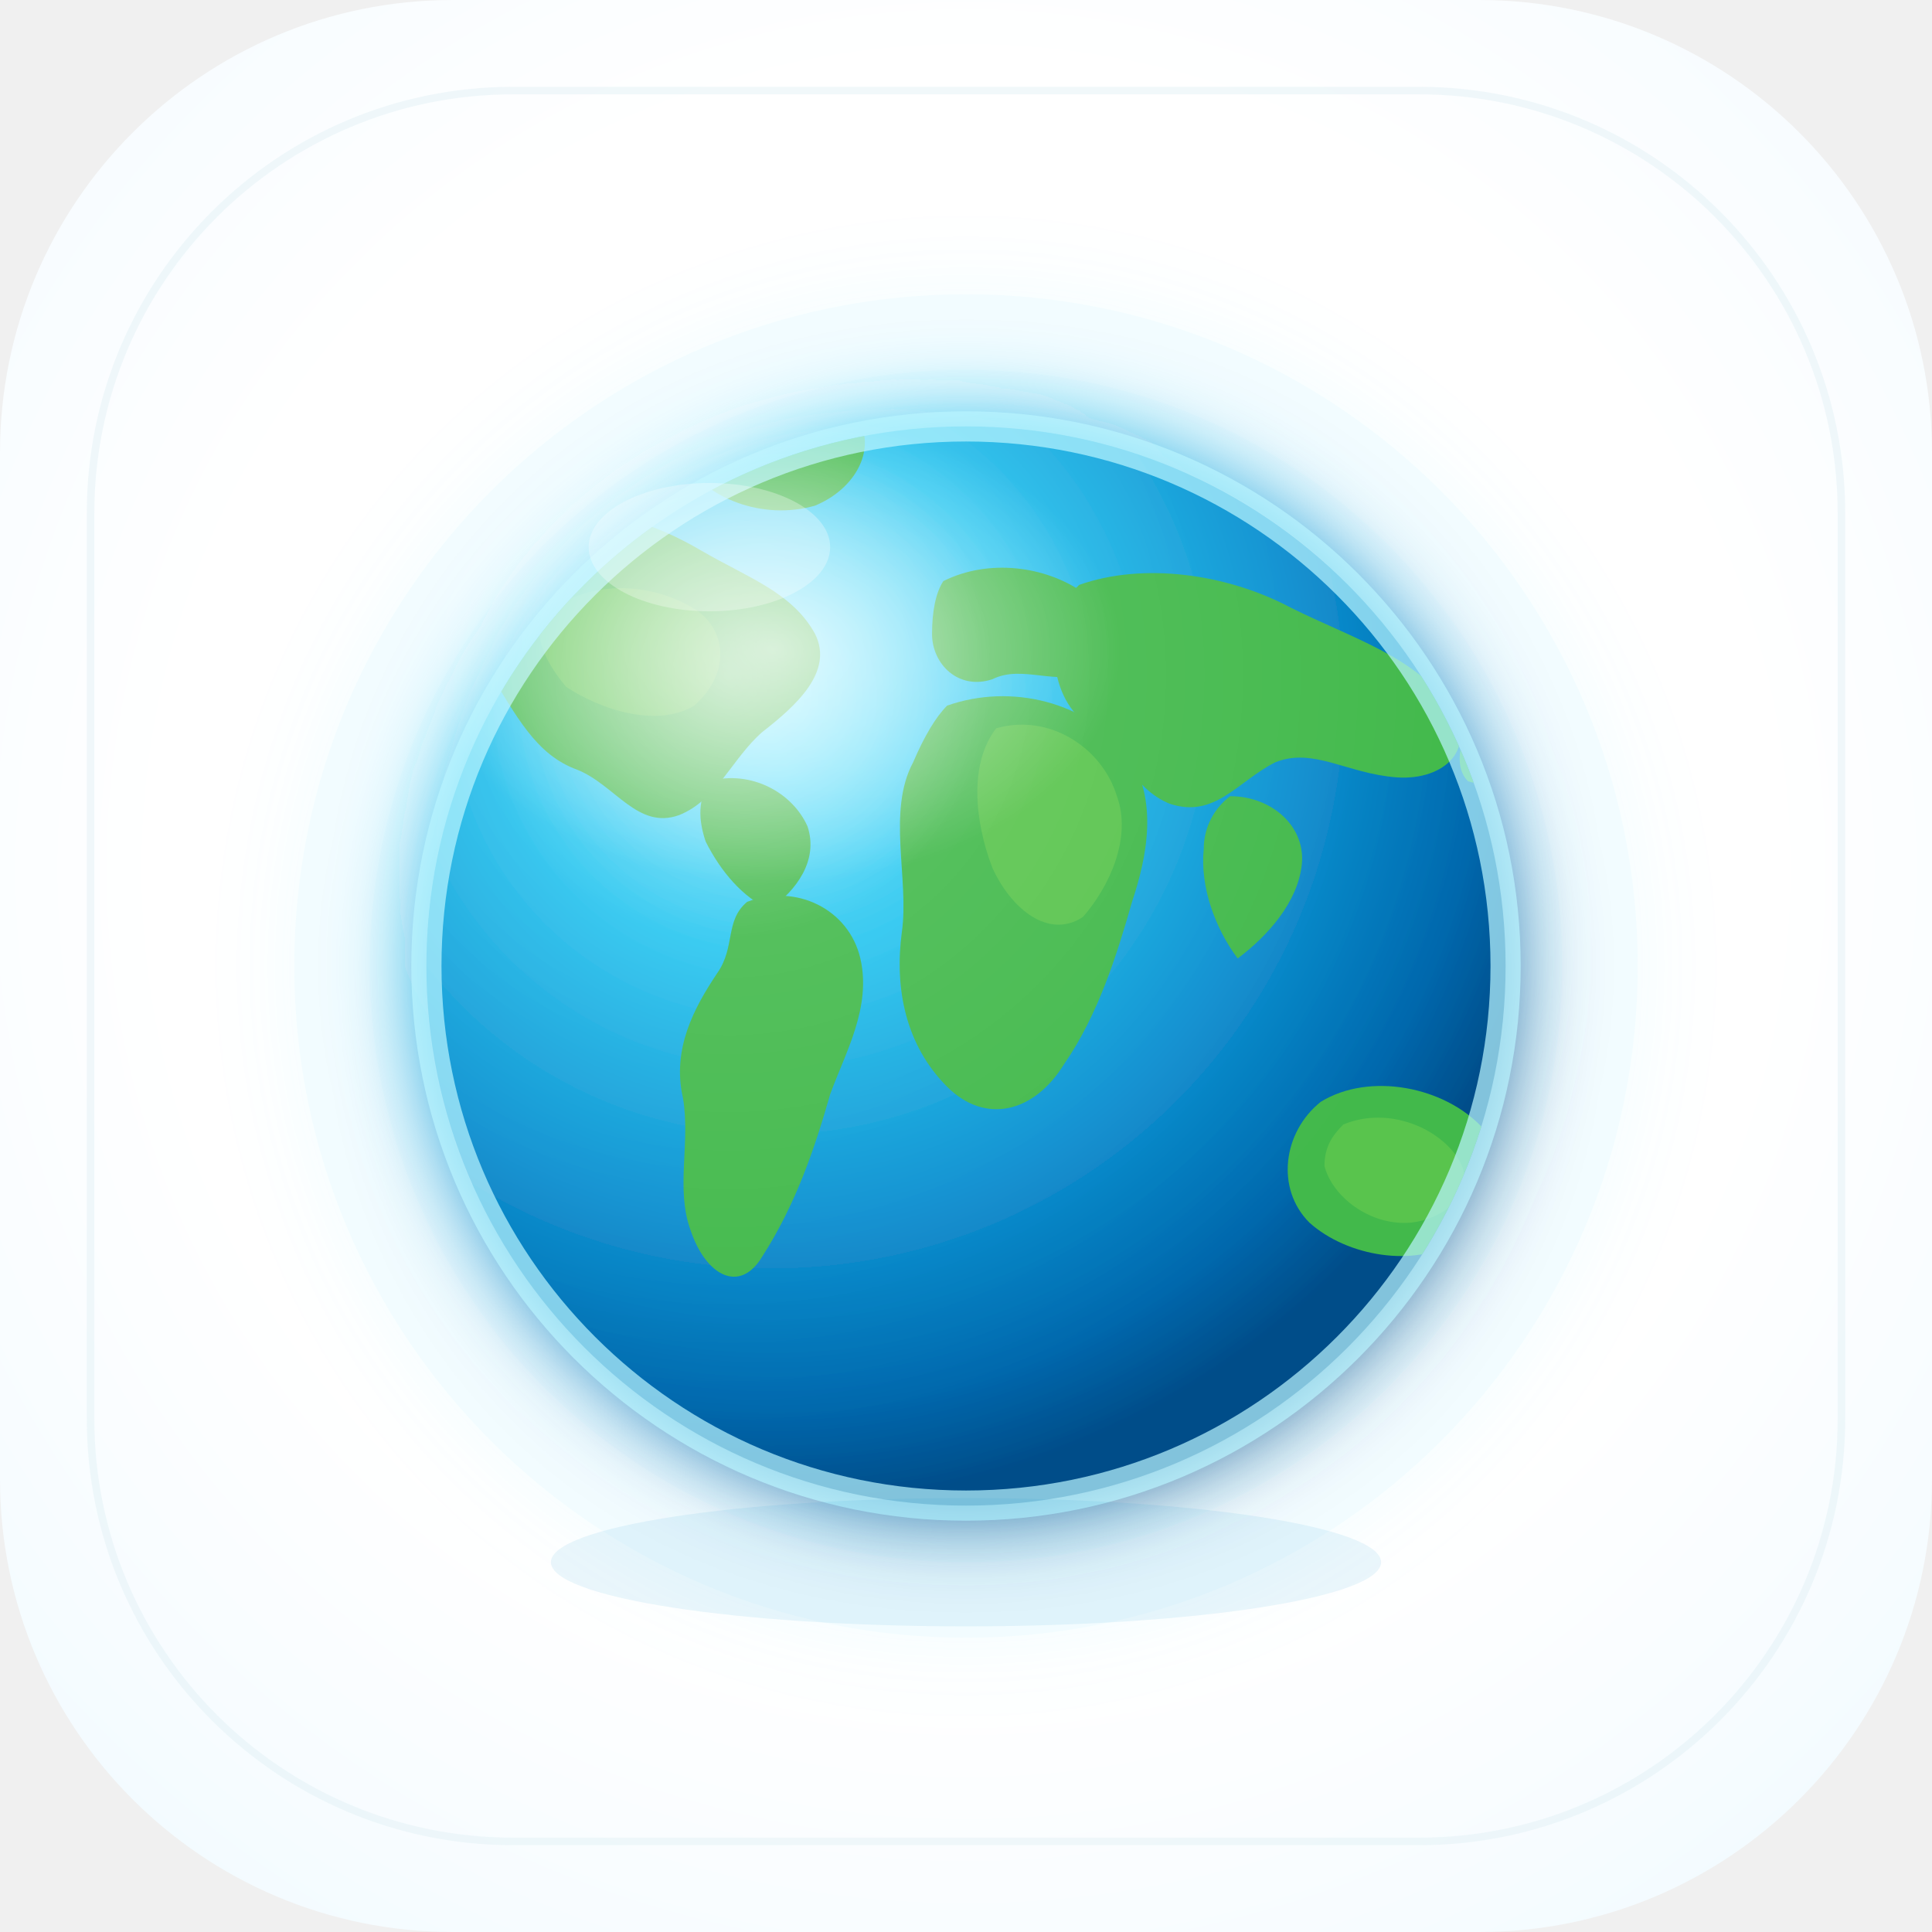
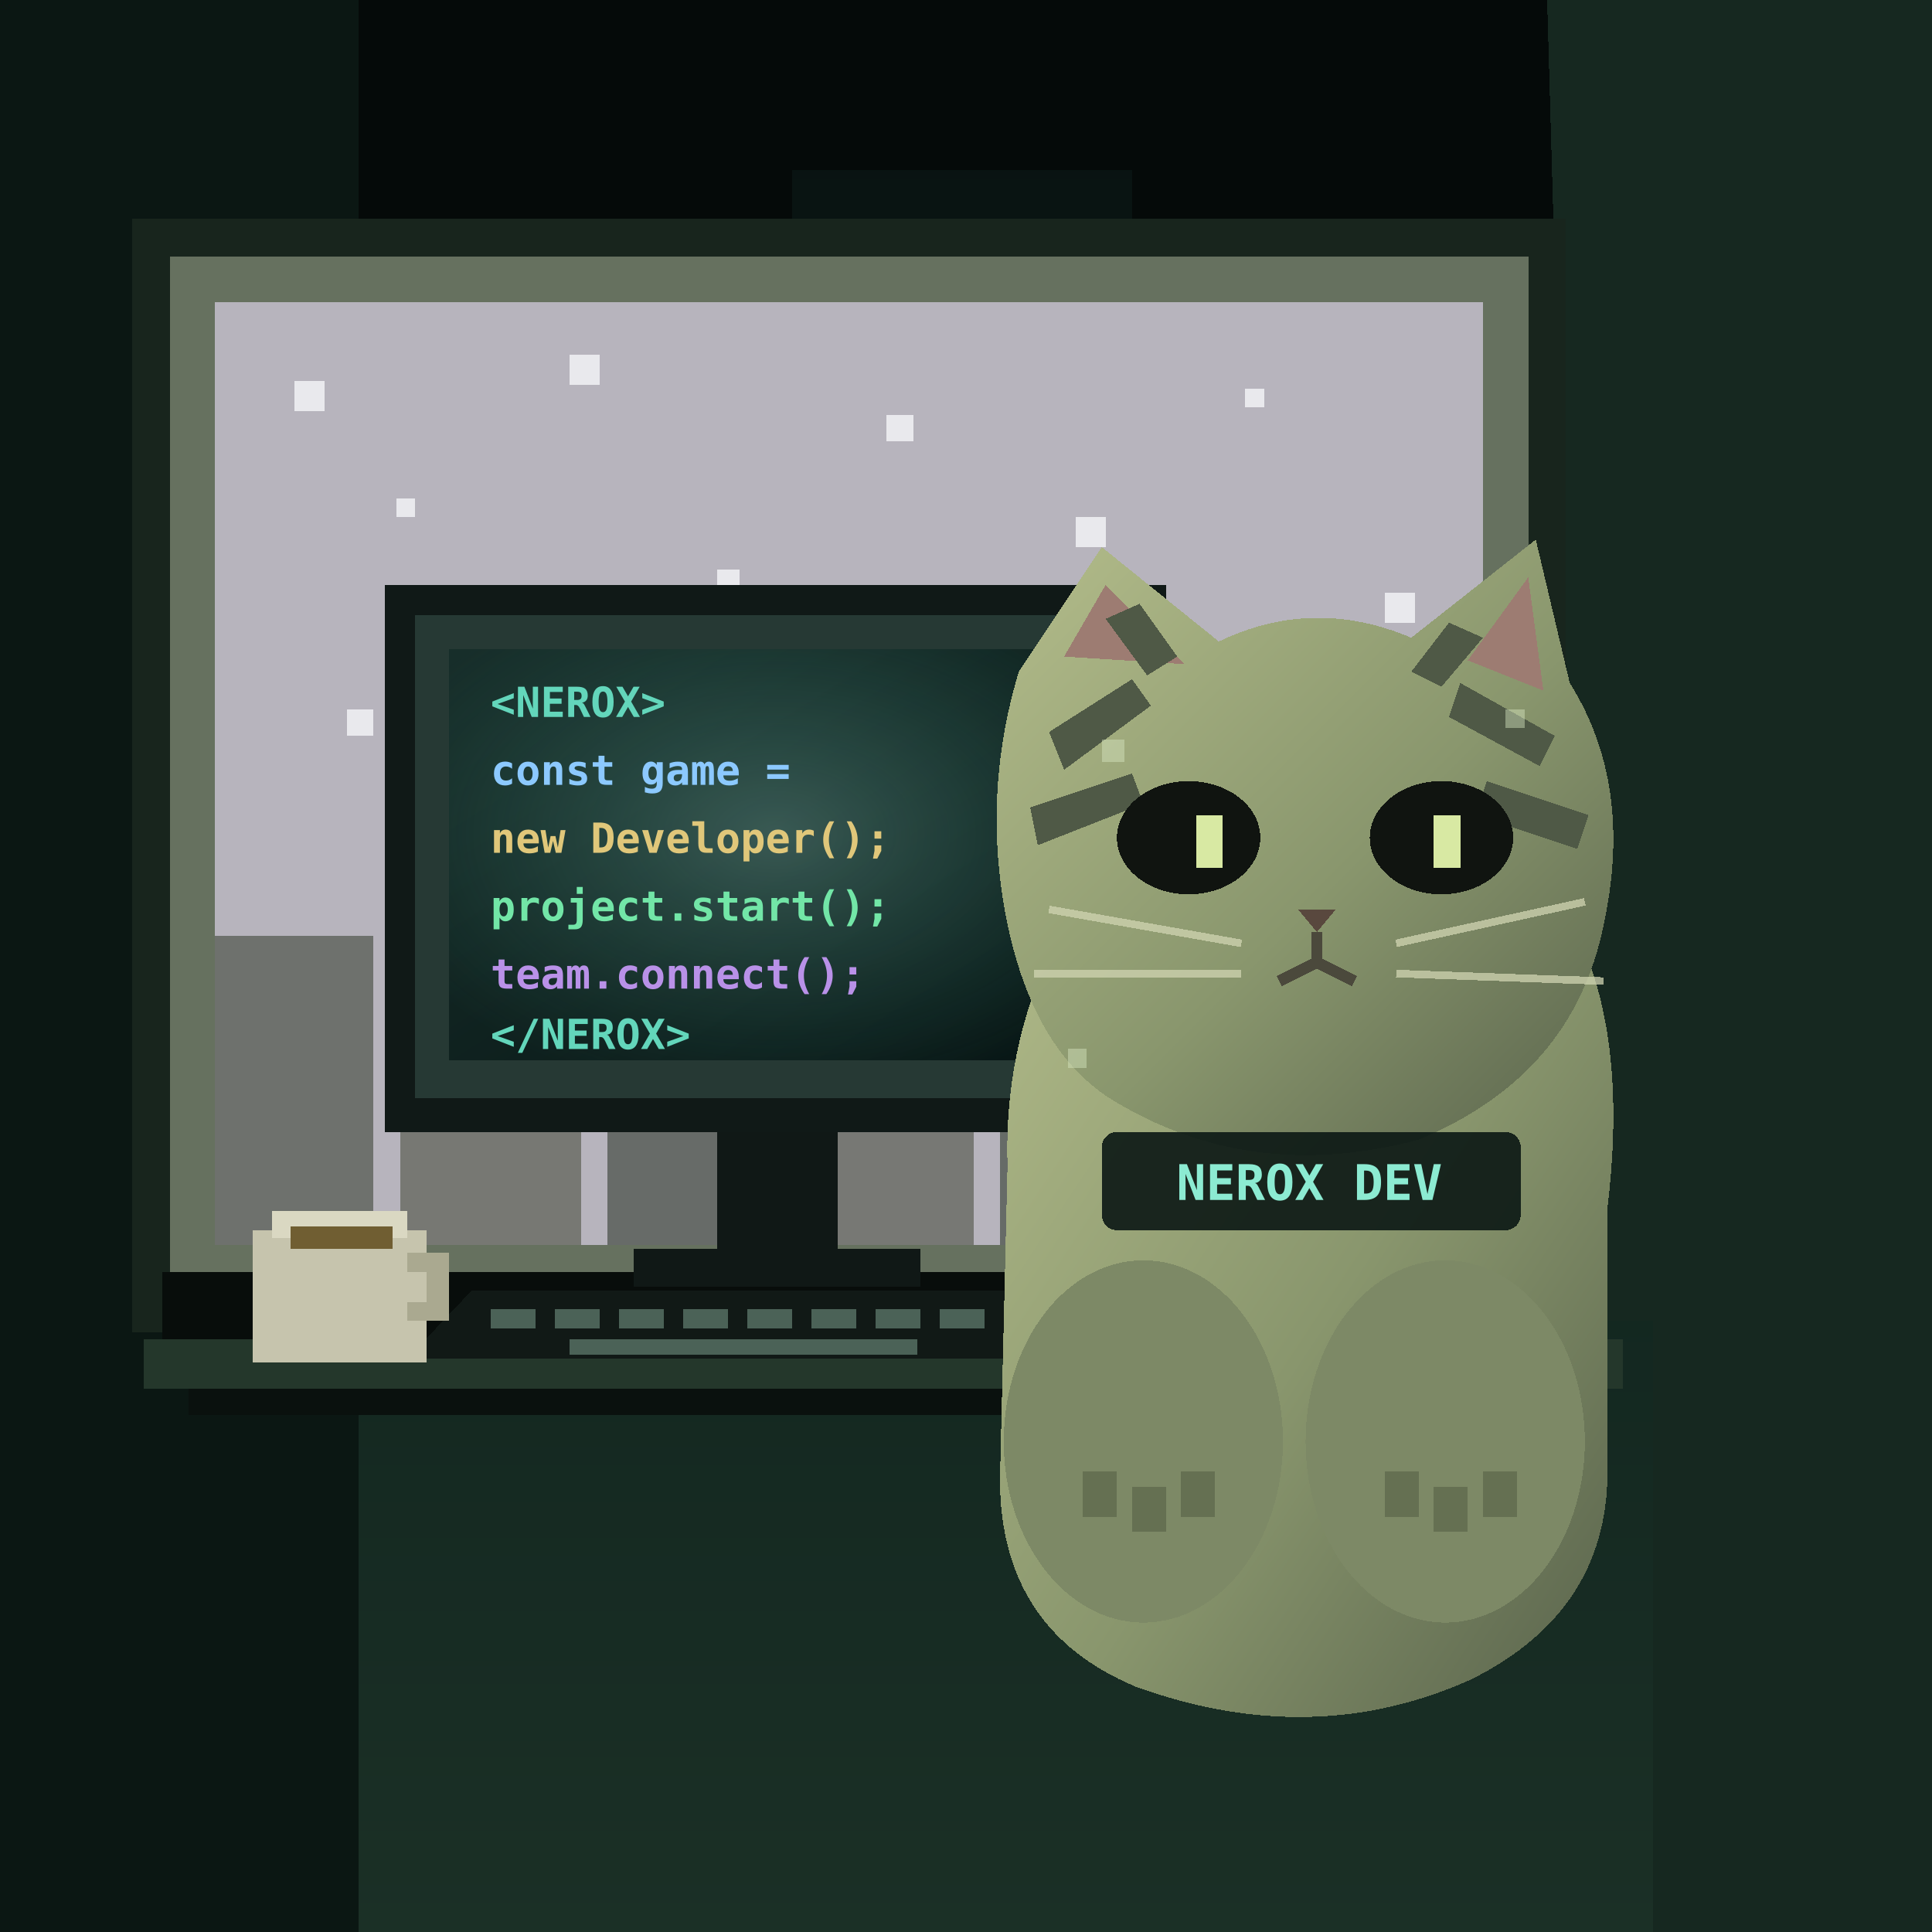
- <svg xmlns="http://www.w3.org/2000/svg" viewBox="0 0 512 512" width="512" height="512">
+ <svg xmlns="http://www.w3.org/2000/svg" viewBox="0 0 512 512" width="512" height="512" shape-rendering="crispEdges">
  <defs>
-     <radialGradient id="bg" cx="50%" cy="45%" r="75%">
-       <stop offset="0" stop-color="#FFFFFF" />
-       <stop offset="0.55" stop-color="#FFFFFF" />
-       <stop offset="0.78" stop-color="#F7FCFF" />
-       <stop offset="1" stop-color="#ECFAFF" />
+     <linearGradient id="bg" x1="0" y1="0" x2="0" y2="1">
+       <stop offset="0%" stop-color="#07100f" />
+       <stop offset="55%" stop-color="#10241e" />
+       <stop offset="100%" stop-color="#1b3026" />
+     </linearGradient>
+     <radialGradient id="screenGlow" cx="50%" cy="45%" r="65%">
+       <stop offset="0%" stop-color="#b8fff0" stop-opacity=".25" />
+       <stop offset="100%" stop-color="#5de0bd" stop-opacity="0" />
    </radialGradient>
-     <radialGradient id="ocean" cx="32%" cy="25%" r="75%">
-       <stop offset="0" stop-color="#72E9FF" />
-       <stop offset="0.32" stop-color="#27C5EF" />
-       <stop offset="0.65" stop-color="#078FD0" />
-       <stop offset="0.88" stop-color="#0568AD" />
-       <stop offset="1" stop-color="#034D89" />
-     </radialGradient>
-     <radialGradient id="earthLight" cx="28%" cy="23%" r="70%">
-       <stop offset="0" stop-color="#FFFFFF" stop-opacity=".5" />
-       <stop offset=".35" stop-color="#FFFFFF" stop-opacity=".1" />
-       <stop offset="1" stop-color="#FFFFFF" stop-opacity="0" />
-     </radialGradient>
-     <radialGradient id="shine">
-       <stop offset="0" stop-color="#FFFFFF" stop-opacity=".65" />
-       <stop offset="1" stop-color="#FFFFFF" stop-opacity="0" />
-     </radialGradient>
-     <filter id="glow" x="-60%" y="-60%" width="220%" height="220%">
-       <feGaussianBlur stdDeviation="12" result="blur" />
-       <feMerge>
-         <feMergeNode in="blur" />
-         <feMergeNode in="SourceGraphic" />
-       </feMerge>
-     </filter>
-     <clipPath id="earthClip">
-       <circle cx="256" cy="256" r="143" />
-     </clipPath>
+     <linearGradient id="screen" x1="0" y1="0" x2="1" y2="1">
+       <stop offset="0%" stop-color="#172e2a" />
+       <stop offset="100%" stop-color="#071514" />
+     </linearGradient>
+     <linearGradient id="cat" x1="0" y1="0" x2="1" y2="1">
+       <stop offset="0%" stop-color="#b4bd8b" />
+       <stop offset="55%" stop-color="#89966d" />
+       <stop offset="100%" stop-color="#59634c" />
+     </linearGradient>
  </defs>
-   <rect width="512" height="512" rx="120" fill="url(#bg)" />
-   <circle cx="256" cy="256" r="178" fill="#35D8FF" opacity=".07" filter="url(#glow)" />
-   <circle cx="256" cy="256" r="158" fill="#9DEEFF" opacity=".06" />
-   <circle cx="256" cy="256" r="143" fill="url(#ocean)" filter="url(#glow)" />
-   <g clip-path="url(#earthClip)" fill="#42B94B">
-     <path d="       M129 177       C122 163 130 149 146 140       C159 133 174 139 186 146       C198 153 210 157 216 168       C221 178 211 187 202 194       C194 201 190 212 180 216       C169 220 163 208 153 204       C142 200 137 190 129 177Z" />
-     <path d="       M188 207       C199 204 210 210 214 219       C217 228 211 236 204 241       C197 238 191 231 187 223       C185 217 185 212 188 207Z" />
-     <path d="       M198 239       C211 234 225 241 228 254       C231 267 224 279 220 290       C216 304 211 319 202 333       C196 343 187 338 183 326       C179 315 183 303 181 291       C178 278 184 267 190 258       C195 251 192 244 198 239Z" />
-     <path d="       M250 154       C262 148 277 150 287 157       C297 163 298 172 289 178       C280 182 271 176 263 180       C254 183 247 176 247 168       C247 162 248 157 250 154Z" />
-     <path d="       M251 187       C268 181 288 186 299 200       C307 212 304 227 300 239       C296 253 291 269 282 282       C274 295 261 298 251 288       C240 277 237 262 239 247       C241 233 235 215 242 202       C245 195 248 190 251 187Z" />
-     <path d="       M286 155       C303 149 325 152 342 161       C358 169 375 174 384 187       C392 198 383 207 370 206       C357 205 348 198 338 202       C328 207 322 217 310 213       C300 209 297 198 287 191       C277 183 277 163 286 155Z" />
-     <path d="       M326 211       C337 211 346 219 345 229       C344 239 336 248 328 254       C322 246 318 235 319 225       C319 219 322 214 326 211Z" />
-     <path d="       M391 190       C398 188 403 193 401 199       C399 205 394 209 389 207       C385 203 387 195 391 190Z" />
-     <path d="       M350 292       C363 284 383 288 393 299       C401 309 397 322 386 329       C375 336 357 333 347 324       C338 315 340 300 350 292Z" />
-     <path d="       M181 105       C196 96 216 99 226 109       C233 117 228 129 216 134       C202 138 187 132 181 122       C178 116 178 110 181 105Z" />
+   <rect width="512" height="512" fill="url(#bg)" />
+   <path fill="#050a09" d="         M0 0H512V85H380V62H300V45H210V68H120V92H0Z" />
+   <path fill="#0b1713" d="         M0 0H95V512H0Z" />
+   <path fill="#162820" d="         M410 0H512V512H438V350H420Z" />
+   <rect x="35" y="58" width="380" height="295" fill="#18251d" />
+   <rect x="45" y="68" width="360" height="275" fill="#66715f" />
+   <rect x="57" y="80" width="336" height="250" fill="#b7b4bd" />
+   <g fill="#e9e9ed">
+     <rect x="78" y="101" width="8" height="8" />
+     <rect x="105" y="132" width="5" height="5" />
+     <rect x="151" y="94" width="8" height="8" />
+     <rect x="190" y="151" width="6" height="6" />
+     <rect x="235" y="110" width="7" height="7" />
+     <rect x="285" y="137" width="8" height="8" />
+     <rect x="330" y="103" width="5" height="5" />
+     <rect x="367" y="157" width="8" height="8" />
+     <rect x="92" y="188" width="7" height="7" />
+     <rect x="135" y="216" width="5" height="5" />
+     <rect x="212" y="191" width="8" height="8" />
+     <rect x="273" y="220" width="6" height="6" />
+     <rect x="345" y="201" width="8" height="8" />
  </g>
-   <g clip-path="url(#earthClip)" fill="#65C94F" opacity=".65">
-     <path d="       M143 164       C155 153 173 154 185 162       C193 168 193 179 184 187       C174 193 159 188 150 182       C145 176 142 170 143 164Z" />
-     <path d="       M264 193       C278 189 292 198 296 211       C300 222 294 235 287 243       C278 249 268 241 263 230       C258 217 257 202 264 193Z" />
-     <path d="       M356 298       C368 293 382 299 387 308       C391 316 383 323 374 324       C363 325 353 317 351 309       C351 304 353 301 356 298Z" />
+   <g>
+     <rect x="57" y="248" width="42" height="82" fill="#6e716d" />
+     <rect x="106" y="225" width="48" height="105" fill="#777873" />
+     <rect x="161" y="255" width="38" height="75" fill="#676b68" />
+     <rect x="206" y="235" width="52" height="95" fill="#777874" />
+     <rect x="265" y="250" width="43" height="80" fill="#666b67" />
+     <rect x="315" y="221" width="43" height="109" fill="#727570" />
+     <rect x="365" y="258" width="28" height="72" fill="#5f6560" />
  </g>
-   <circle cx="256" cy="256" r="143" fill="url(#earthLight)" />
-   <circle cx="256" cy="256" r="143" fill="none" stroke="#B9F5FF" stroke-width="8" opacity=".7" />
-   <ellipse cx="205" cy="172" rx="92" ry="62" fill="url(#shine)" />
-   <ellipse cx="188" cy="145" rx="32" ry="17" fill="#FFFFFF" opacity=".3" />
-   <ellipse cx="256" cy="414" rx="110" ry="17" fill="#008AC8" opacity=".08" />
-   <rect x="24" y="24" width="464" height="464" rx="112" fill="none" stroke="#DCEEF3" stroke-width="2" opacity=".4" />
+   <g fill="#f5d98a">
+     <rect x="116" y="246" width="9" height="12" />
+     <rect x="139" y="270" width="8" height="11" />
+     <rect x="219" y="252" width="10" height="12" />
+     <rect x="243" y="280" width="9" height="11" />
+     <rect x="327" y="238" width="10" height="13" />
+     <rect x="350" y="270" width="8" height="11" />
+   </g>
+   <rect x="43" y="337" width="376" height="18" fill="#080d0b" />
+   <rect x="38" y="355" width="392" height="13" fill="#24372b" />
+   <rect x="50" y="368" width="370" height="7" fill="#0a110e" />
+   <rect x="102" y="155" width="207" height="145" fill="#101917" />
+   <rect x="110" y="163" width="191" height="128" fill="#263934" />
+   <rect x="119" y="172" width="173" height="109" fill="url(#screen)" />
+   <rect x="119" y="172" width="173" height="109" fill="url(#screenGlow)" />
+   <g font-family="monospace" font-size="11" font-weight="bold">
+     <text x="130" y="190" fill="#63d6bb">
+       &lt;NEROX&gt;
+     </text>
+     <text x="130" y="208" fill="#8cc9ff">
+       const game =
+     </text>
+     <text x="130" y="226" fill="#e0c77a">
+       new Developer();
+     </text>
+     <text x="130" y="244" fill="#72e6a7">
+       project.start();
+     </text>
+     <text x="130" y="262" fill="#b991e8">
+       team.connect();
+     </text>
+     <text x="130" y="278" fill="#63d6bb">
+       &lt;/NEROX&gt;
+     </text>
+   </g>
+   <rect x="190" y="300" width="32" height="35" fill="#101816" />
+   <rect x="168" y="331" width="76" height="10" fill="#101816" />
+   <path fill="#111916" d="         M125 342         H285         L302 360         H108         Z" />
+   <g fill="#4b6257">
+     <rect x="130" y="347" width="12" height="5" />
+     <rect x="147" y="347" width="12" height="5" />
+     <rect x="164" y="347" width="12" height="5" />
+     <rect x="181" y="347" width="12" height="5" />
+     <rect x="198" y="347" width="12" height="5" />
+     <rect x="215" y="347" width="12" height="5" />
+     <rect x="232" y="347" width="12" height="5" />
+     <rect x="249" y="347" width="12" height="5" />
+     <rect x="266" y="347" width="12" height="5" />
+     <rect x="151" y="355" width="92" height="4" />
+   </g>
+   <rect x="67" y="326" width="46" height="35" fill="#c6c4ad" />
+   <rect x="72" y="321" width="36" height="7" fill="#dad8c2" />
+   <rect x="77" y="325" width="27" height="6" fill="#705e32" />
+   <path d="         M108 332         H119         V350         H108         V345         H113         V337         H108         Z" fill="#aaa990" />
+   <path d="     M267 309     Q266 278 279 251     Q292 224 320 214     Q349 204 378 214     Q406 225 420 252     Q431 279 426 320     L426 390     Q426 427 390 445     Q348 464 301 447     Q265 432 265 392     Z" fill="url(#cat)" />
+   <path d="     M267 245     Q260 211 270 178     L292 145     L323 170     Q348 158 374 169     L407 143     L416 181     Q433 208 425 245     Q417 285 376 302     Q331 314 294 291     Q274 278 267 245     Z" fill="url(#cat)" />
+   <path d="     M282 174     L293 155     L314 176     Z" fill="#9d7c72" />
+   <path d="     M389 175     L405 153     L409 183     Z" fill="#9d7c72" />
+   <g fill="#4f5946">
+     <path d="M278 194 L300 180 L305 187 L282 204Z" />
+     <path d="M273 214 L300 205 L303 213 L275 224Z" />
+     <path d="M387 181 L412 195 L408 203 L384 190Z" />
+     <path d="M394 207 L421 216 L418 225 L391 216Z" />
+     <path d="M302 160 L312 174 L304 179 L293 164Z" />
+     <path d="M384 165 L374 178 L382 182 L393 169Z" />
+   </g>
+   <ellipse cx="315" cy="222" rx="19" ry="15" fill="#101410" />
+   <ellipse cx="382" cy="222" rx="19" ry="15" fill="#101410" />
+   <rect x="317" y="216" width="7" height="14" fill="#d8e9a3" />
+   <rect x="380" y="216" width="7" height="14" fill="#d8e9a3" />
+   <path d="     M344 241     L354 241     L349 247     Z" fill="#59483e" />
+   <path d="M349 247 V255 M349 255 L339 260 M349 255 L359 260" fill="none" stroke="#4b493c" stroke-width="3" />
+   <g stroke="#d0d4b2" stroke-width="2" opacity=".75">
+     <path d="M329 250 L278 241" />
+     <path d="M329 258 L274 258" />
+     <path d="M370 250 L420 239" />
+     <path d="M370 258 L425 260" />
+   </g>
+   <ellipse cx="303" cy="382" rx="37" ry="48" fill="#7d8966" />
+   <ellipse cx="383" cy="382" rx="37" ry="48" fill="#7d8966" />
+   <g fill="#657052">
+     <rect x="287" y="390" width="9" height="12" />
+     <rect x="300" y="394" width="9" height="12" />
+     <rect x="313" y="390" width="9" height="12" />
+     <rect x="367" y="390" width="9" height="12" />
+     <rect x="380" y="394" width="9" height="12" />
+     <rect x="393" y="390" width="9" height="12" />
+   </g>
+   <rect x="292" y="300" width="111" height="26" rx="4" fill="#0b1714" opacity=".9" />
+   <text x="347" y="318" text-anchor="middle" font-family="monospace" font-size="13" font-weight="bold" fill="#8cebd2">
+ 
+     NEROX DEV
+ 
+   </text>
+   <g fill="#d8e6c1" opacity=".45">
+     <rect x="292" y="196" width="6" height="6" />
+     <rect x="399" y="188" width="5" height="5" />
+     <rect x="283" y="278" width="5" height="5" />
+   </g>
</svg>
